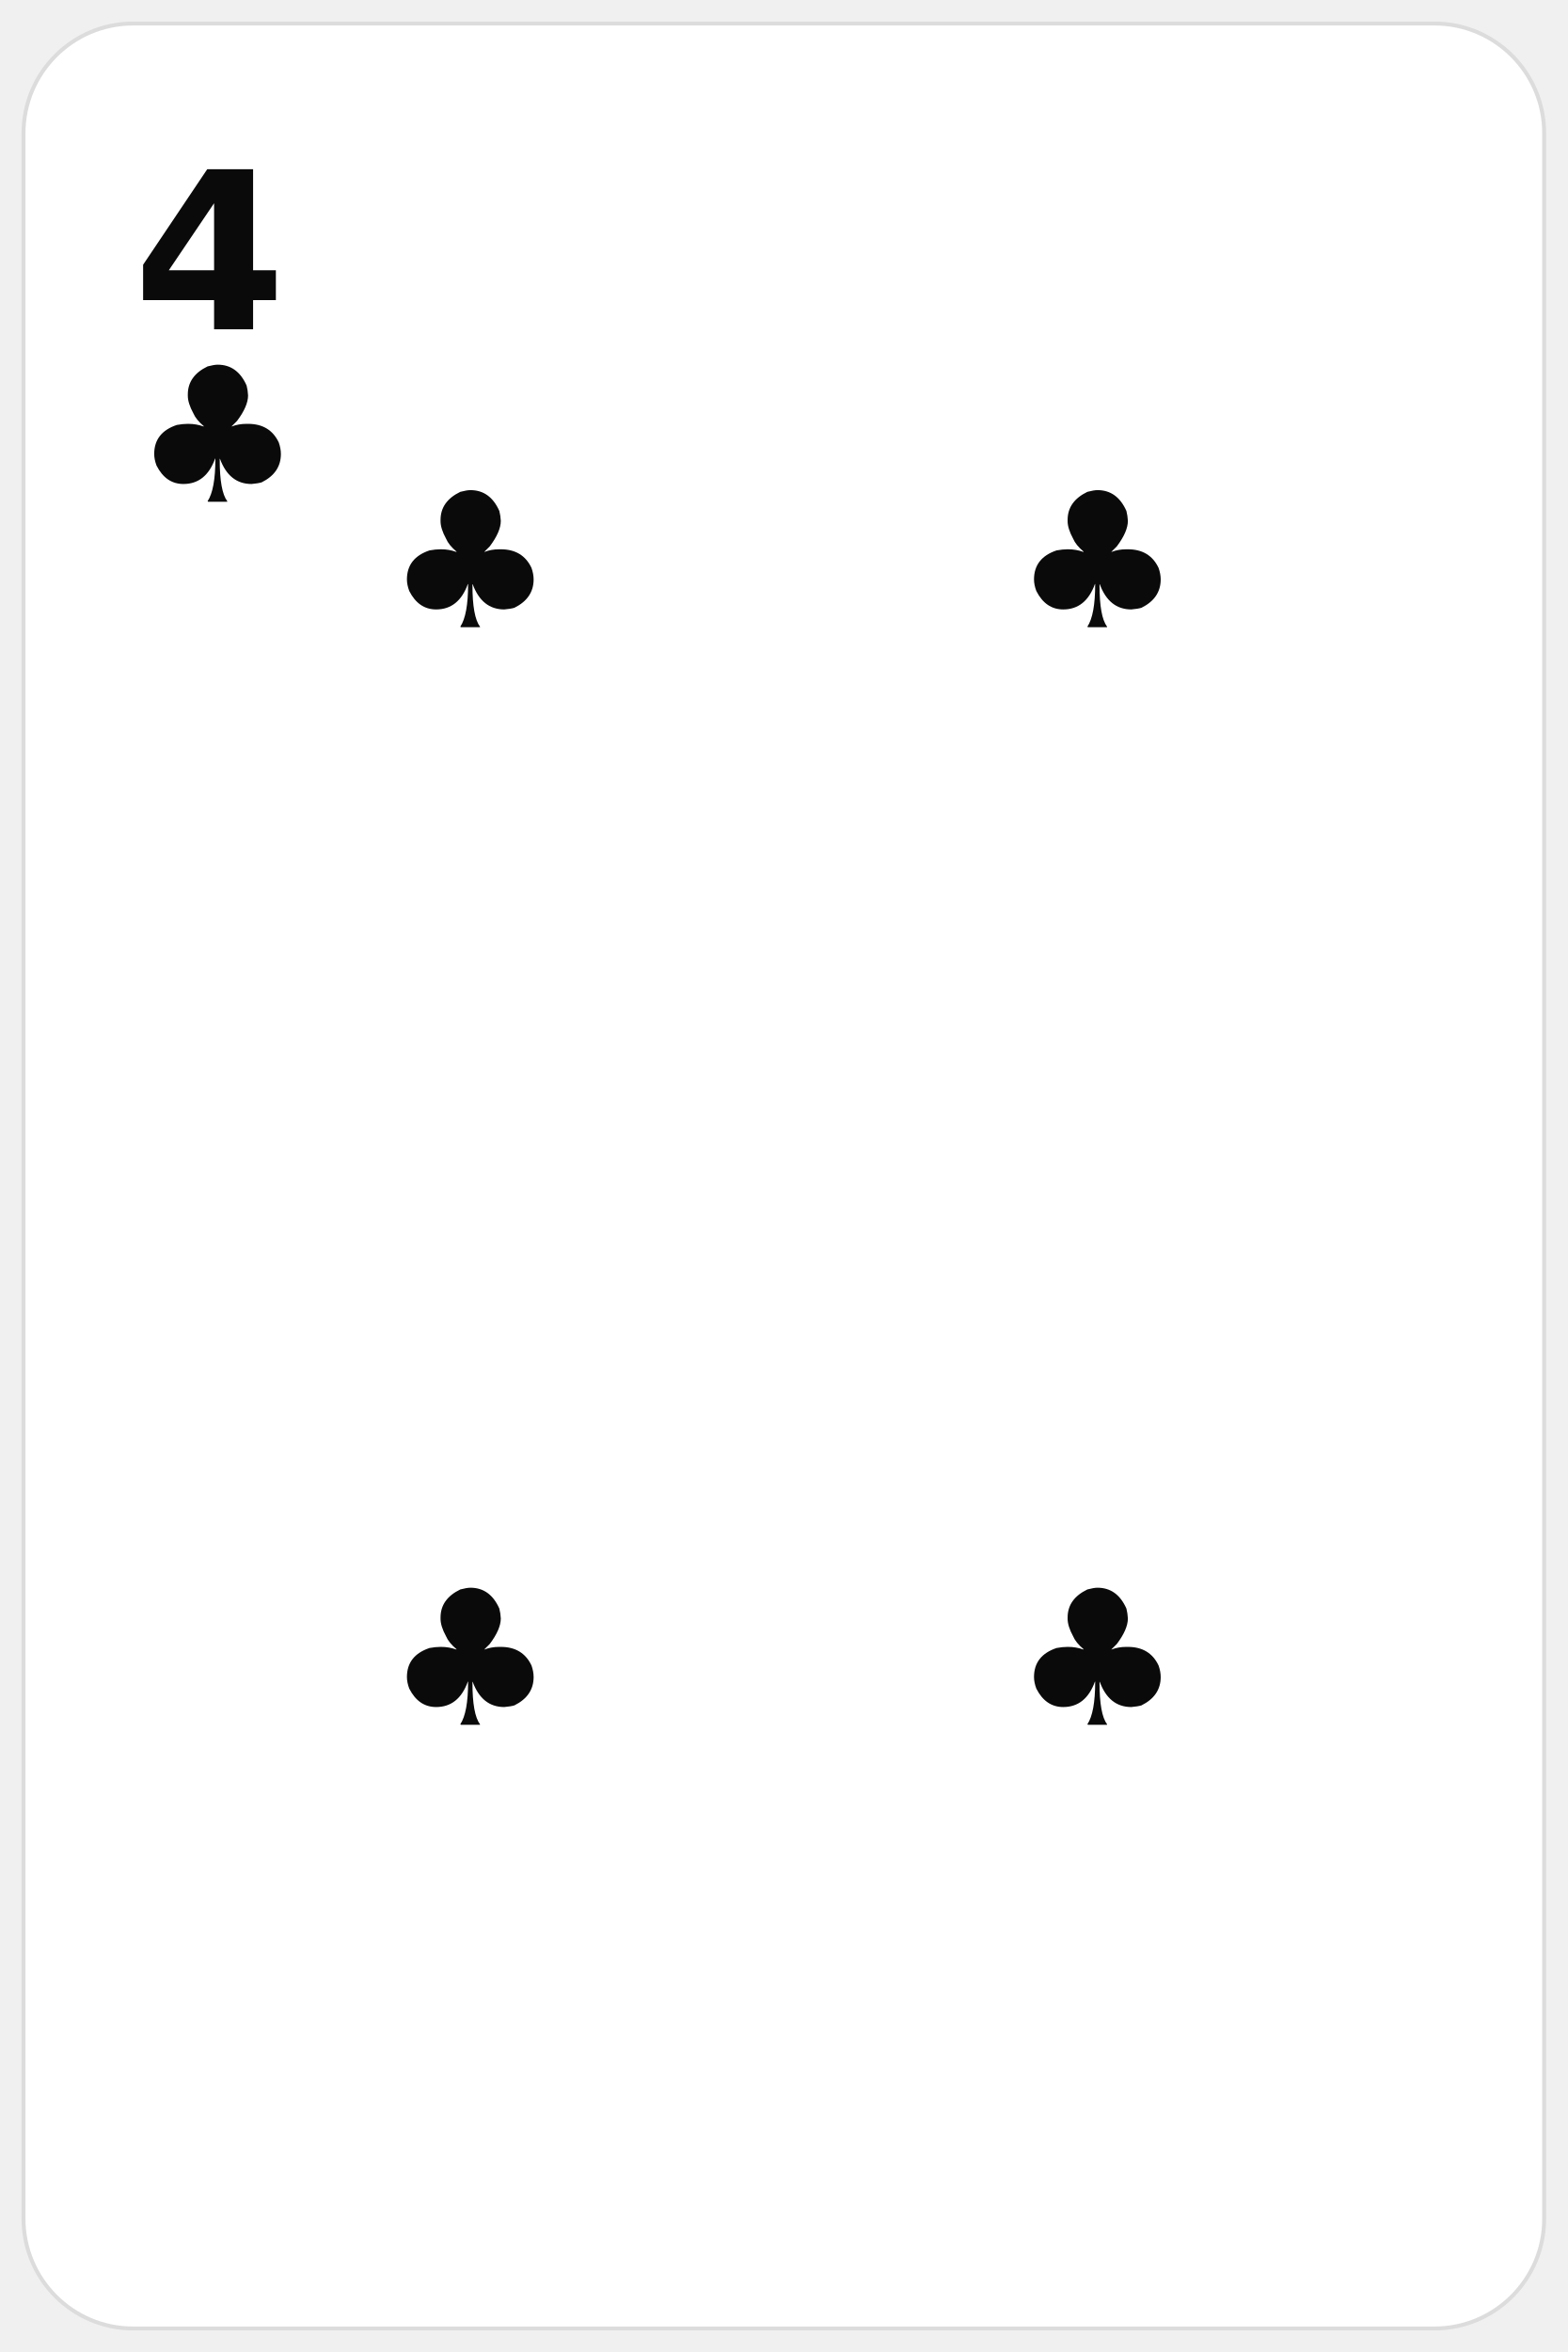
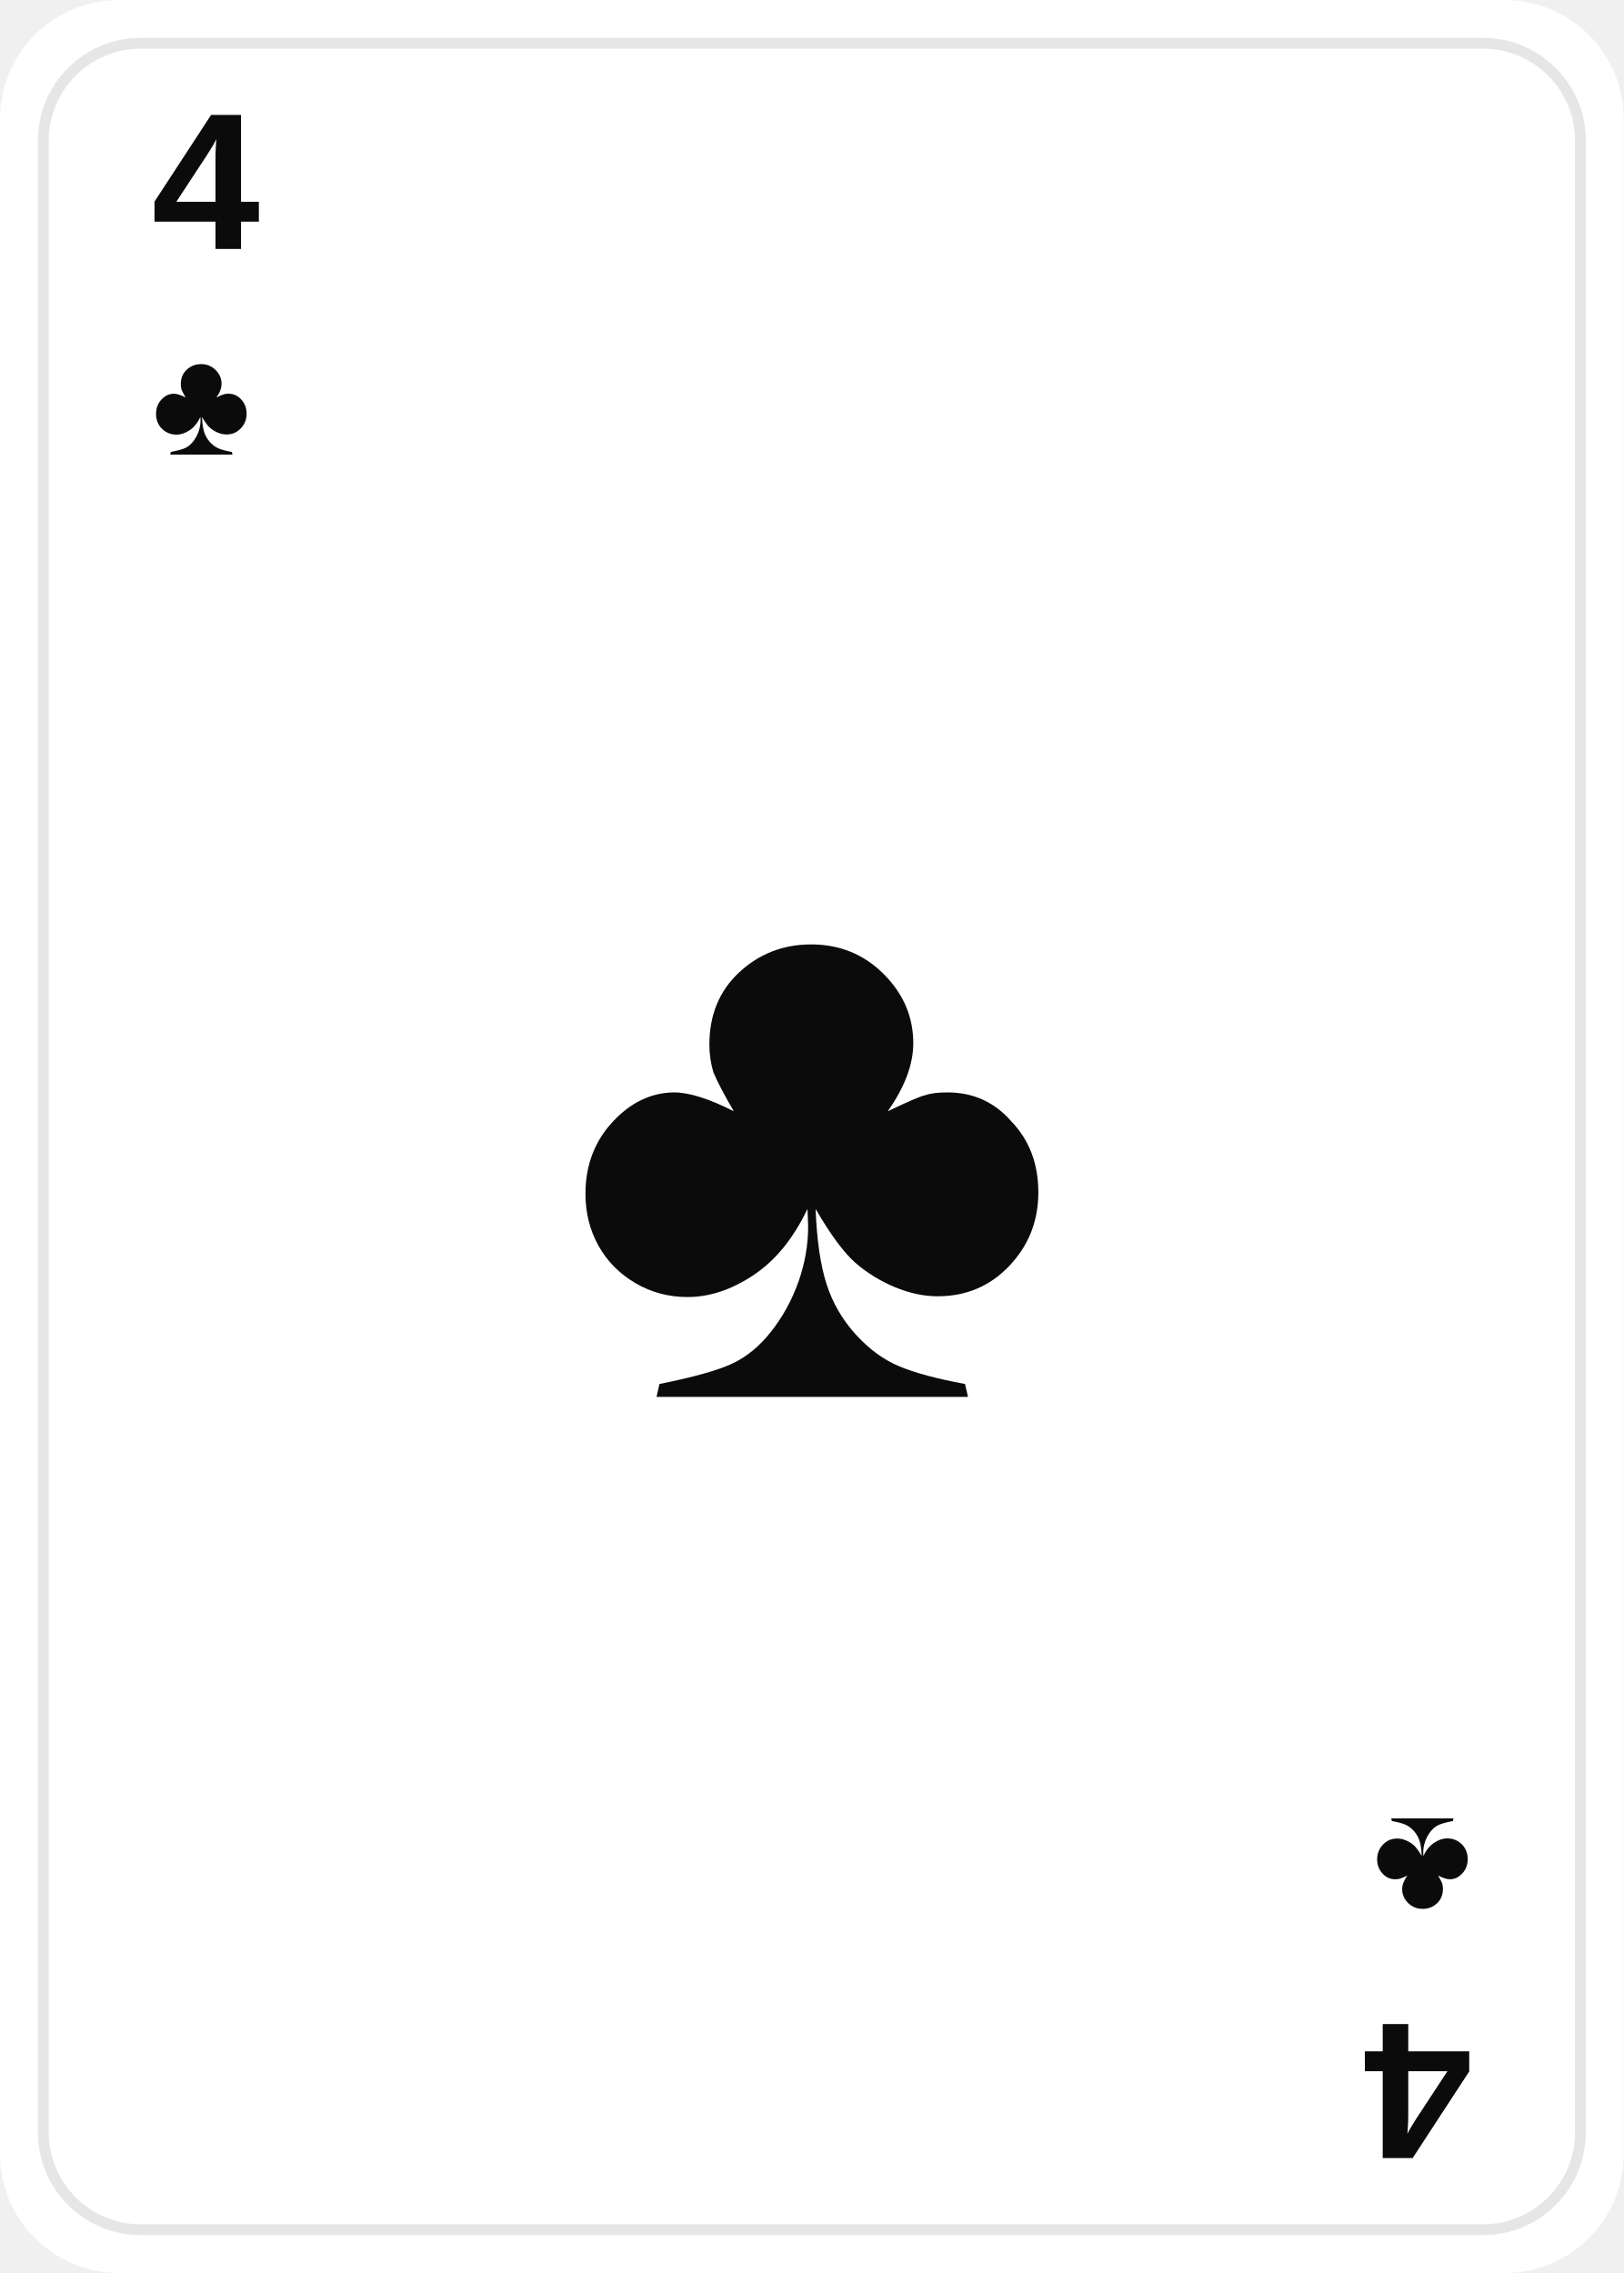
- <svg xmlns="http://www.w3.org/2000/svg" width="400" height="600" viewBox="0 0 400 600">
-   <rect x="6" y="6" width="388" height="588" rx="28" ry="28" fill="#ffffff" stroke="#dcdcdc" />
-   <text x="34" y="84" font-family="DejaVu Sans" font-weight="800" fill="#0a0a0a" font-size="56">4</text>
-   <text x="34" y="128" font-family="DejaVu Sans" font-weight="700" fill="#0a0a0a" font-size="48">♣</text>
-   <text x="120" y="160" font-family="DejaVu Sans" font-weight="800" fill="#0a0a0a" font-size="48" text-anchor="middle">♣</text>
-   <text x="280" y="160" font-family="DejaVu Sans" font-weight="800" fill="#0a0a0a" font-size="48" text-anchor="middle">♣</text>
-   <text x="120" y="440" font-family="DejaVu Sans" font-weight="800" fill="#0a0a0a" font-size="48" text-anchor="middle">♣</text>
-   <text x="280" y="440" font-family="DejaVu Sans" font-weight="800" fill="#0a0a0a" font-size="48" text-anchor="middle">♣</text>
+ <svg xmlns="http://www.w3.org/2000/svg" width="300" height="420" viewBox="0 0 300 420" xml:lang="en">
+   <rect width="300" height="420" rx="22" fill="#ffffff" />
+   <rect x="8" y="8" width="284" height="404" rx="18" fill="none" stroke="#e6e6e6" stroke-width="2" />
+   <text x="28" y="46" font-family="Arial, Helvetica, sans-serif" font-size="36" font-weight="700" fill="#0b0b0b">
+     4
+   </text>
+   <text x="28" y="84" font-family="Arial, Helvetica, sans-serif" font-size="28" fill="#0b0b0b">
+     ♣
+   </text>
+   <text x="50%" y="52%" font-family="Arial, Helvetica, sans-serif" font-size="140" font-weight="700" fill="#0b0b0b" text-anchor="middle" dominant-baseline="middle">♣</text>
+   <g transform="translate(300,420) rotate(180)">
+     <text x="28" y="46" font-family="Arial, Helvetica, sans-serif" font-size="36" font-weight="700" fill="#0b0b0b">
+       4
+     </text>
+     <text x="28" y="84" font-family="Arial, Helvetica, sans-serif" font-size="28" fill="#0b0b0b">
+       ♣
+     </text>
+   </g>
</svg>
